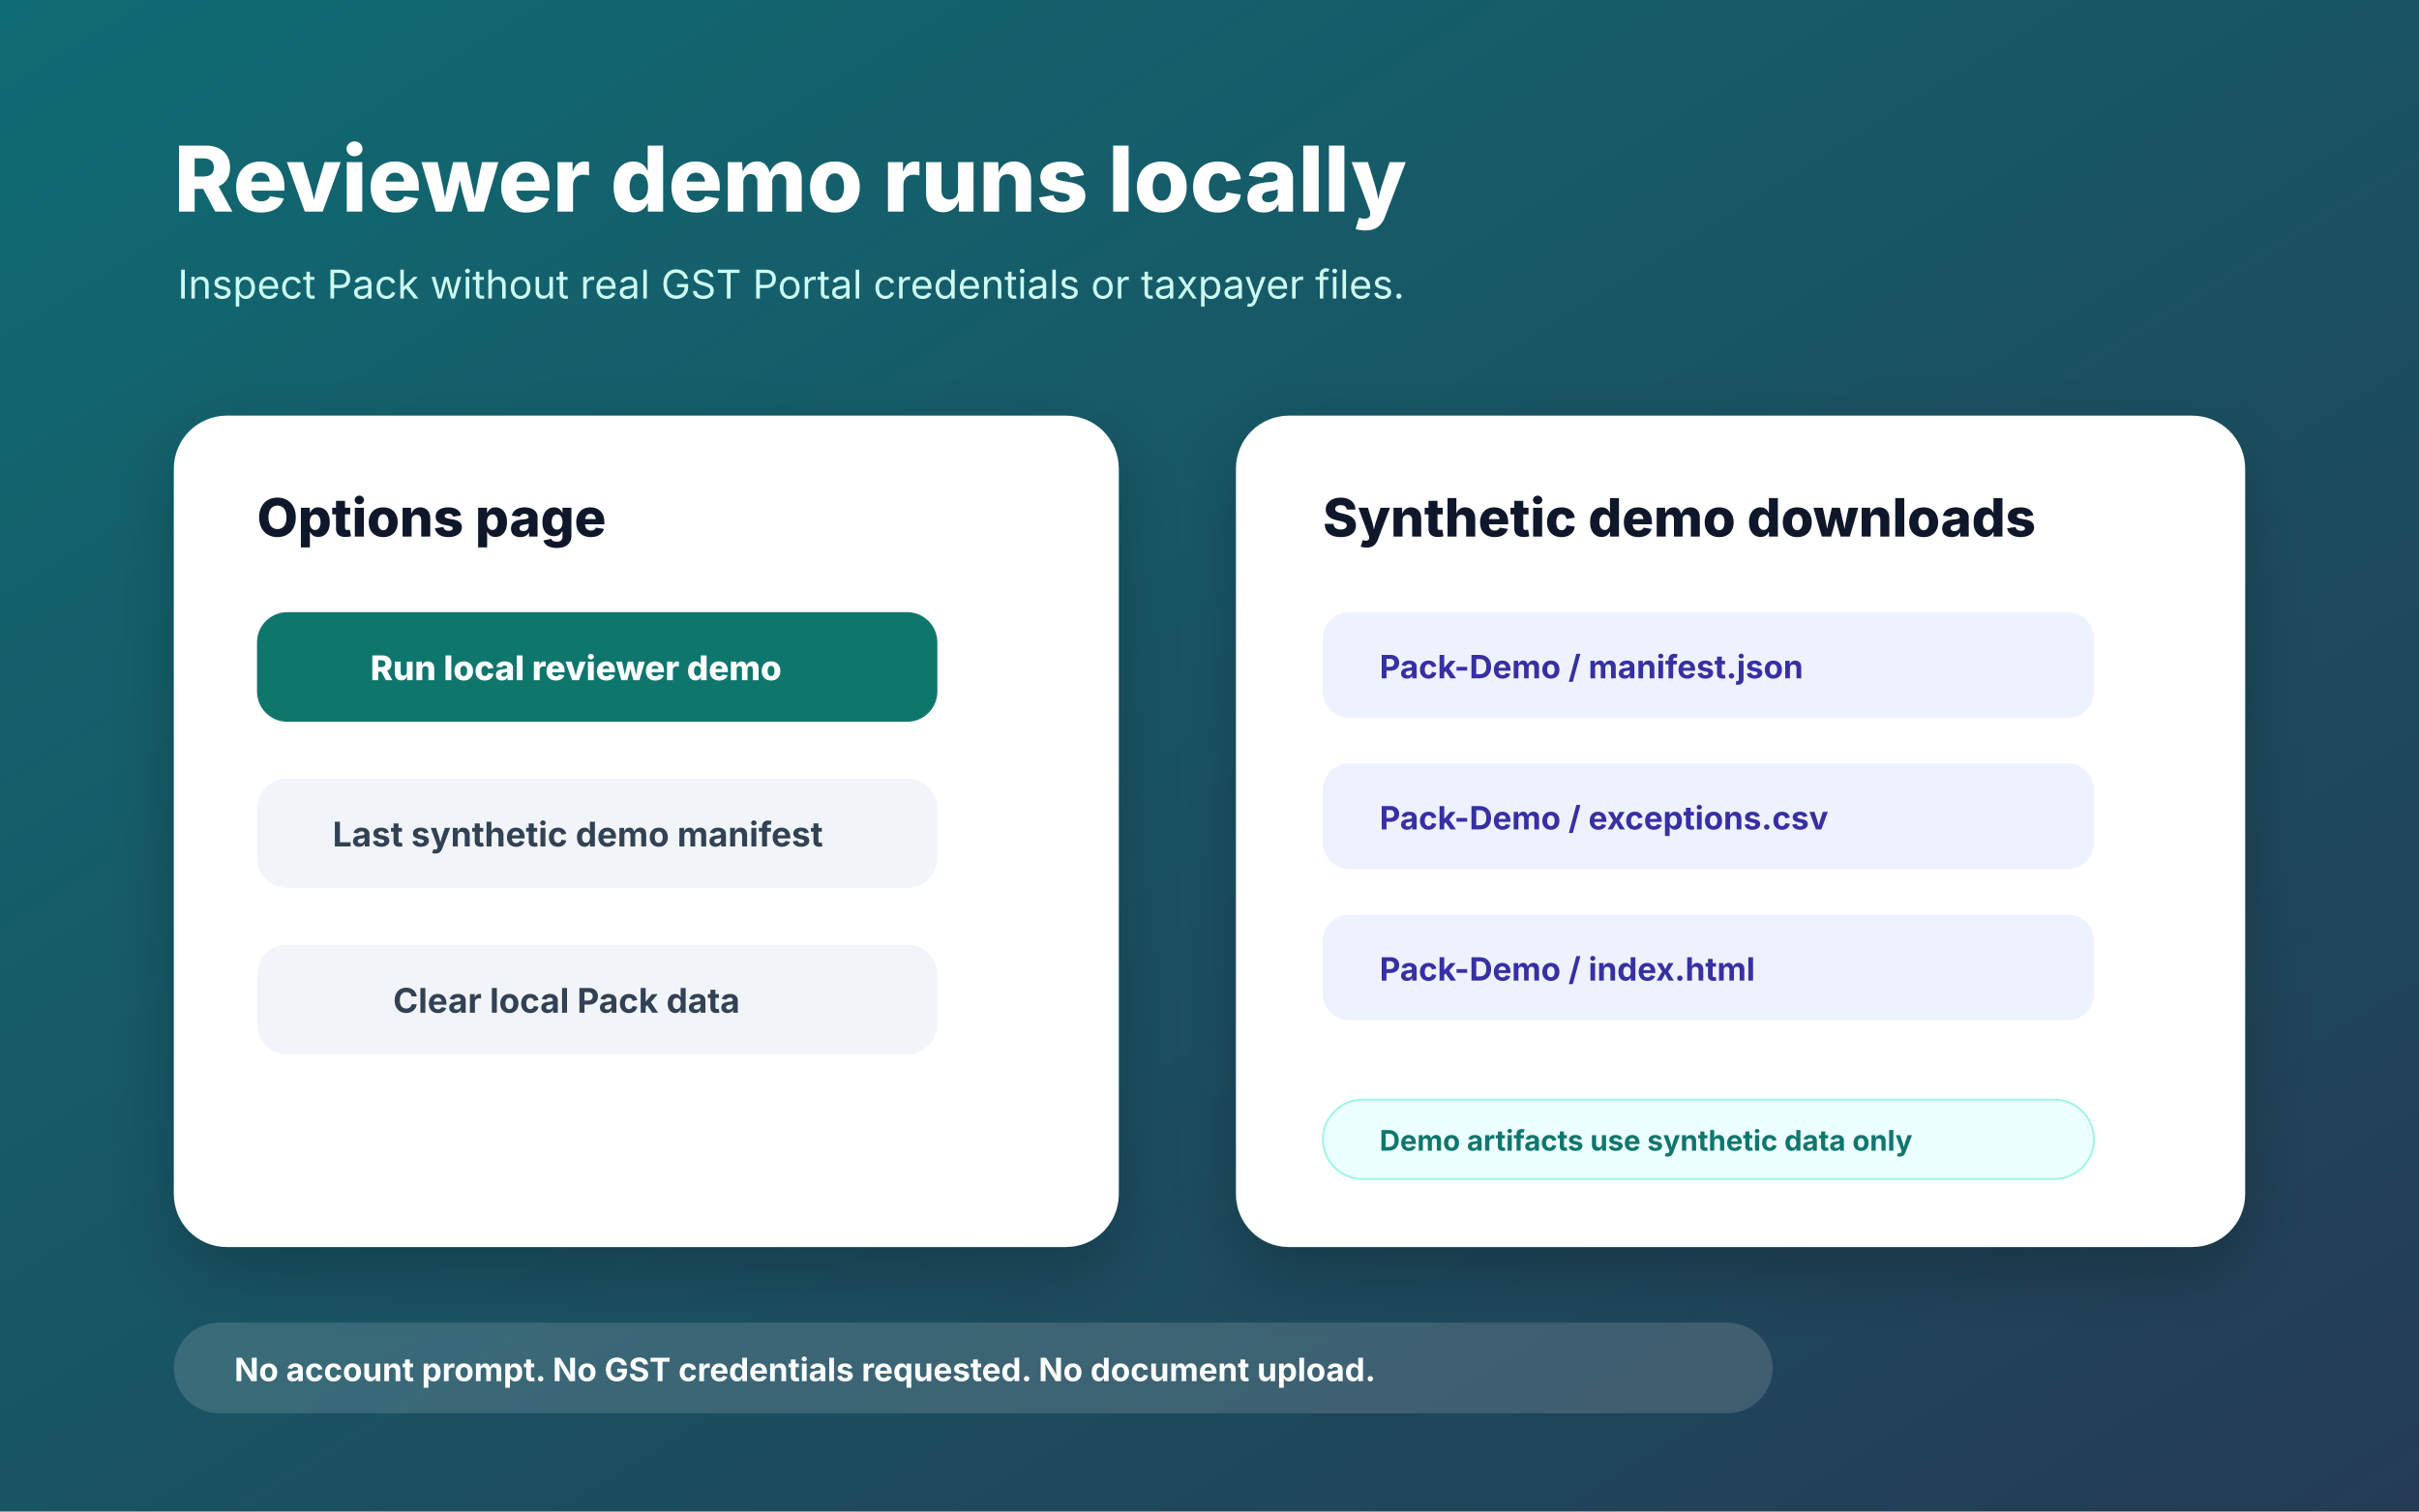
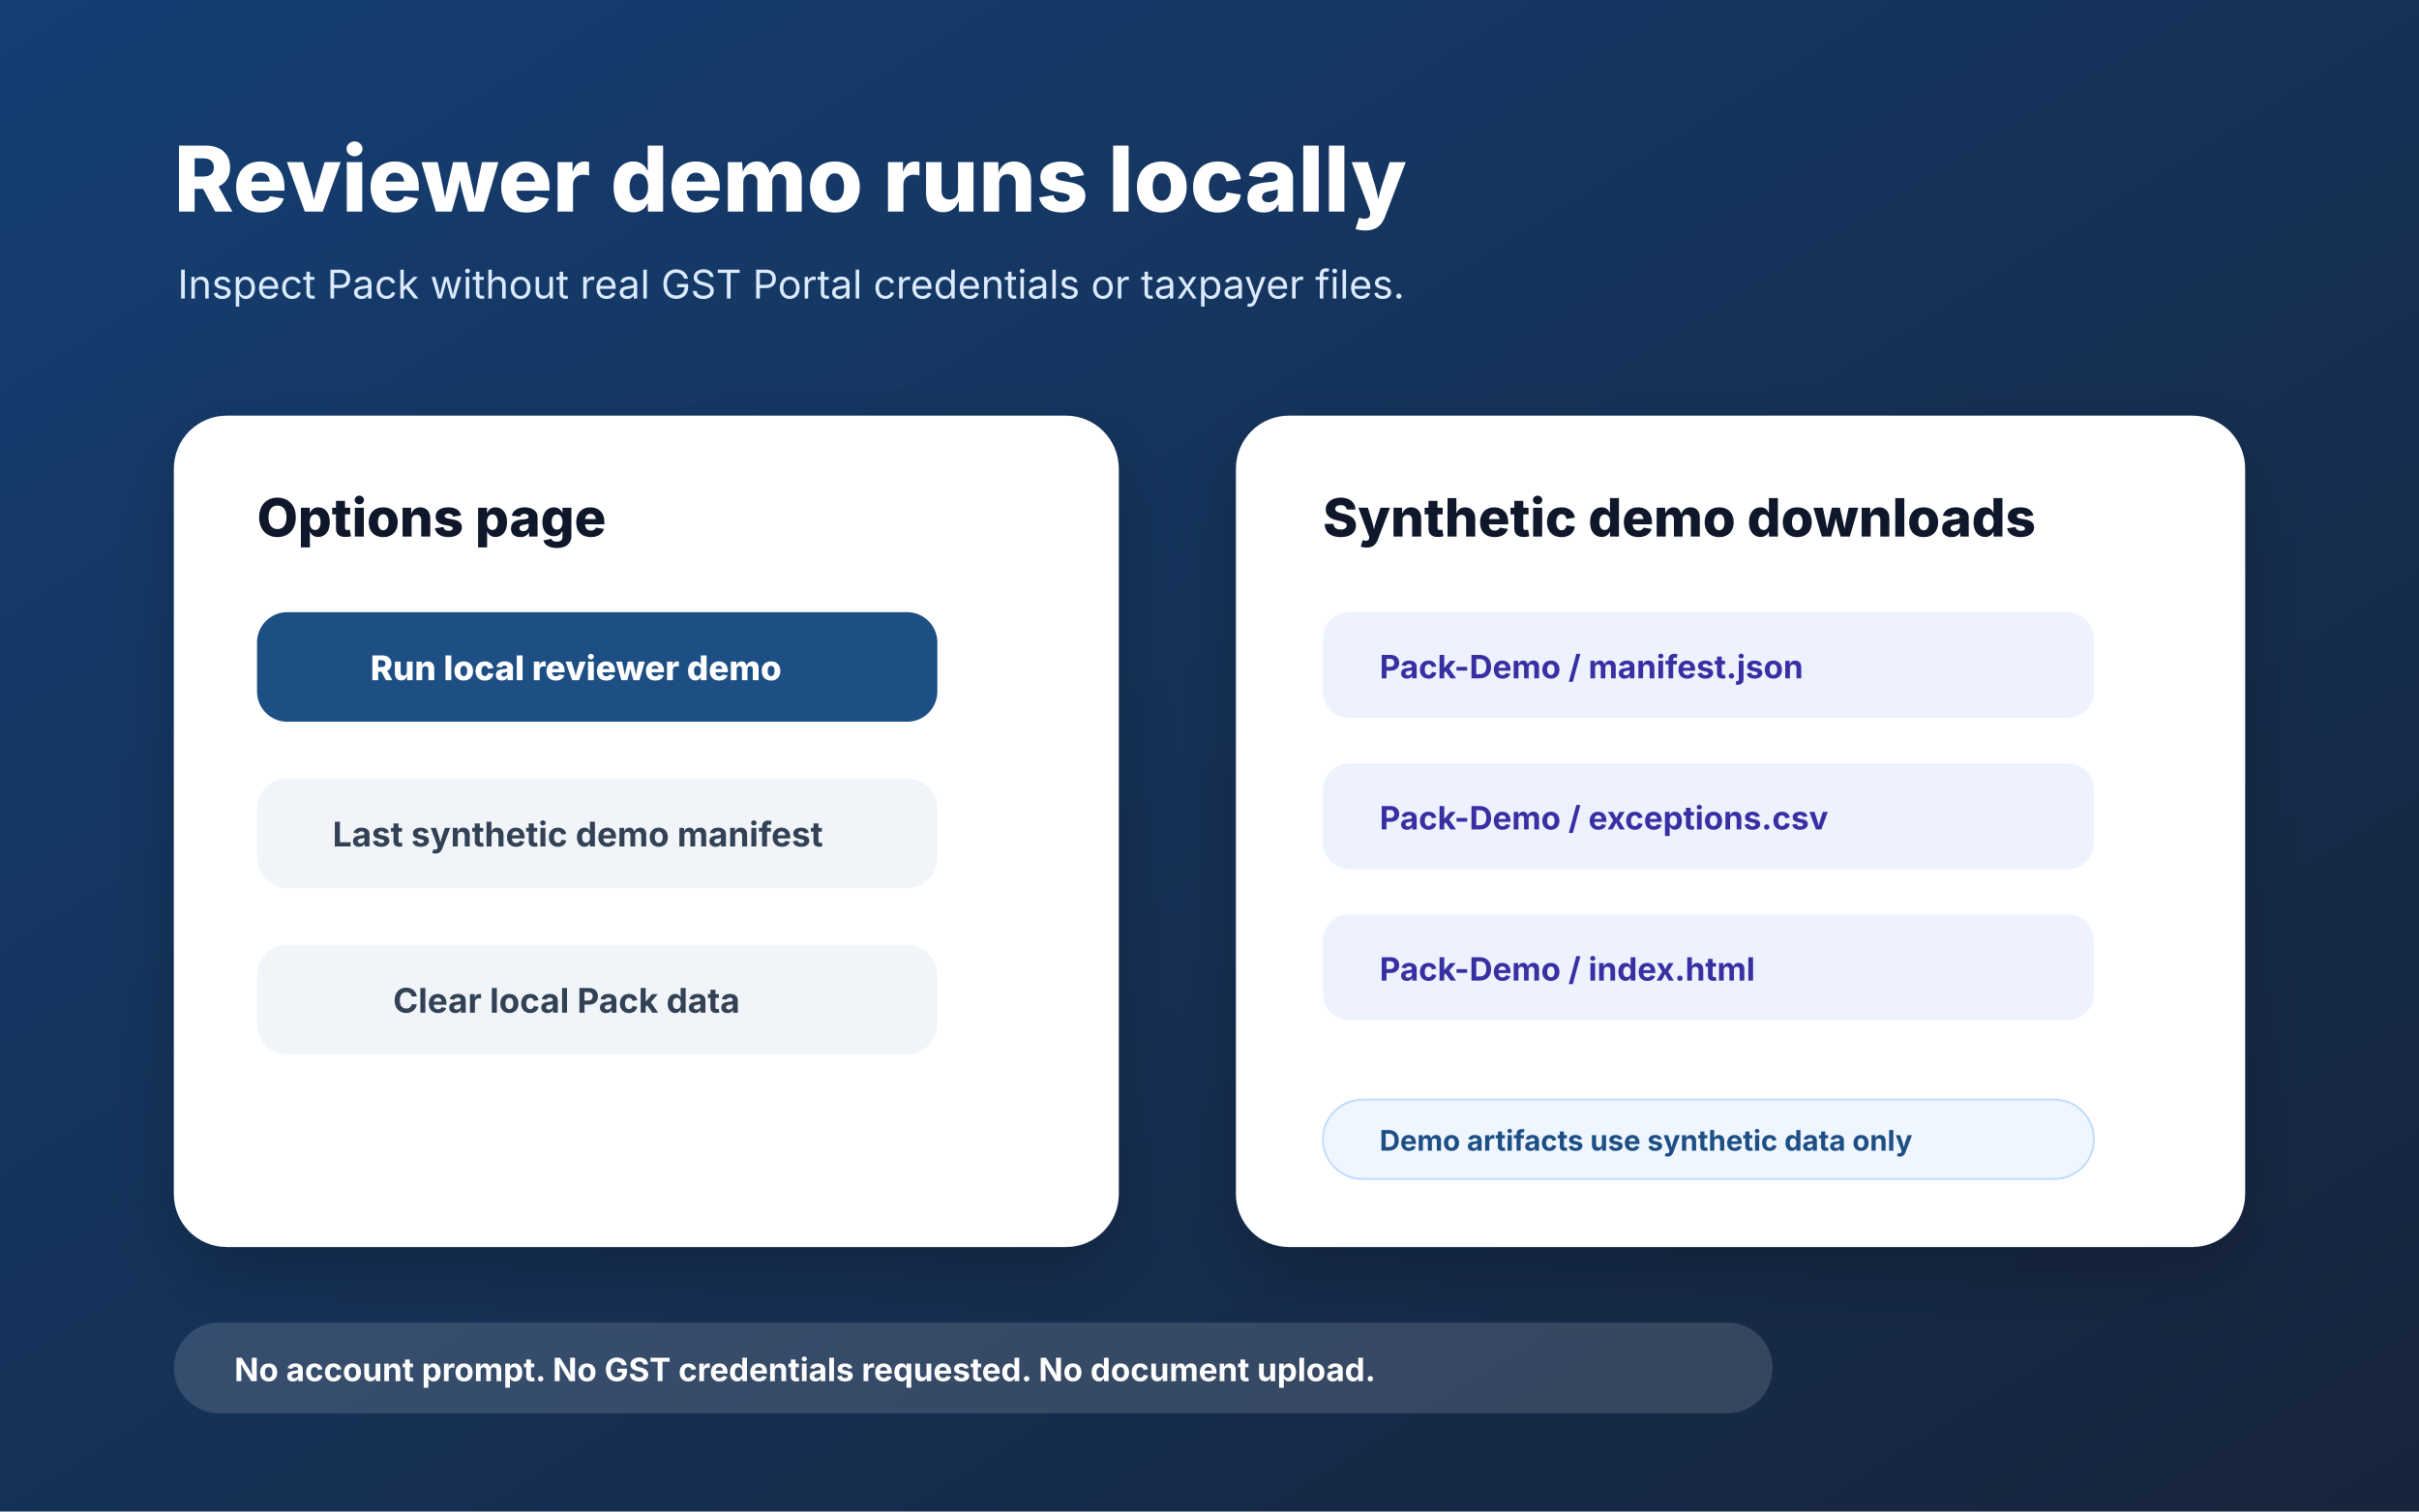
<svg xmlns="http://www.w3.org/2000/svg" width="1280" height="800" viewBox="0 0 1280 800" role="img" aria-labelledby="title desc">
  <defs>
    <linearGradient id="bg" x1="0" y1="0" x2="1" y2="1">
-       <stop offset="0" stop-color="#0f6b73" />
-       <stop offset="1" stop-color="#243b53" />
+       <stop offset="0" stop-color="#143f73" />
+       <stop offset="1" stop-color="#17243b" />
    </linearGradient>
    <filter id="shadow" x="-10%" y="-10%" width="120%" height="120%">
      <feDropShadow dx="0" dy="14" stdDeviation="18" flood-color="#020617" flood-opacity="0.22" />
    </filter>
  </defs>
  <rect width="1280" height="800" fill="url(#bg)" />
  <text x="92" y="112" fill="#ffffff" font-family="Inter, Arial, sans-serif" font-size="48" font-weight="820">Reviewer demo runs locally</text>
-   <text x="94" y="158" fill="#ccfbf1" font-family="Inter, Arial, sans-serif" font-size="21">Inspect Pack without real GST Portal credentials or taxpayer files.</text>
+   <text x="94" y="158" fill="#dbeafe" font-family="Inter, Arial, sans-serif" font-size="21">Inspect Pack without real GST Portal credentials or taxpayer files.</text>
  <rect x="92" y="220" width="500" height="440" rx="28" fill="#ffffff" filter="url(#shadow)" />
  <text x="136" y="284" fill="#0f172a" font-family="Inter, Arial, sans-serif" font-size="28" font-weight="800">Options page</text>
-   <rect x="136" y="324" width="360" height="58" rx="16" fill="#0f766e" />
+   <rect x="136" y="324" width="360" height="58" rx="16" fill="#1d4f85" />
  <text x="196" y="360" fill="#ffffff" font-family="Inter, Arial, sans-serif" font-size="18" font-weight="800">Run local reviewer demo</text>
  <rect x="136" y="412" width="360" height="58" rx="16" fill="#f1f5f9" />
  <text x="176" y="448" fill="#334155" font-family="Inter, Arial, sans-serif" font-size="18" font-weight="750">Last synthetic demo manifest</text>
  <rect x="136" y="500" width="360" height="58" rx="16" fill="#f1f5f9" />
  <text x="208" y="536" fill="#334155" font-family="Inter, Arial, sans-serif" font-size="18" font-weight="750">Clear local Pack data</text>
  <rect x="654" y="220" width="534" height="440" rx="28" fill="#ffffff" filter="url(#shadow)" />
  <text x="700" y="284" fill="#0f172a" font-family="Inter, Arial, sans-serif" font-size="28" font-weight="800">Synthetic demo downloads</text>
  <rect x="700" y="324" width="408" height="56" rx="14" fill="#eef2ff" />
  <text x="730" y="359" fill="#3730a3" font-family="Inter, Arial, sans-serif" font-size="17" font-weight="750">Pack-Demo / manifest.json</text>
  <rect x="700" y="404" width="408" height="56" rx="14" fill="#eef2ff" />
  <text x="730" y="439" fill="#3730a3" font-family="Inter, Arial, sans-serif" font-size="17" font-weight="750">Pack-Demo / exceptions.csv</text>
  <rect x="700" y="484" width="408" height="56" rx="14" fill="#eef2ff" />
  <text x="730" y="519" fill="#3730a3" font-family="Inter, Arial, sans-serif" font-size="17" font-weight="750">Pack-Demo / index.html</text>
-   <rect x="700" y="582" width="408" height="42" rx="21" fill="#ecfeff" stroke="#99f6e4" />
-   <text x="730" y="609" fill="#0f766e" font-family="Inter, Arial, sans-serif" font-size="15" font-weight="750">Demo artifacts use synthetic data only</text>
+   <rect x="700" y="582" width="408" height="42" rx="21" fill="#eff6ff" stroke="#bfdbfe" />
+   <text x="730" y="609" fill="#1d4f85" font-family="Inter, Arial, sans-serif" font-size="15" font-weight="750">Demo artifacts use synthetic data only</text>
  <rect x="92" y="700" width="846" height="48" rx="24" fill="#ffffff" opacity="0.14" />
  <text x="124" y="731" fill="#ffffff" font-family="Inter, Arial, sans-serif" font-size="17" font-weight="750">No account prompt. No GST credentials requested. No document upload.</text>
</svg>
